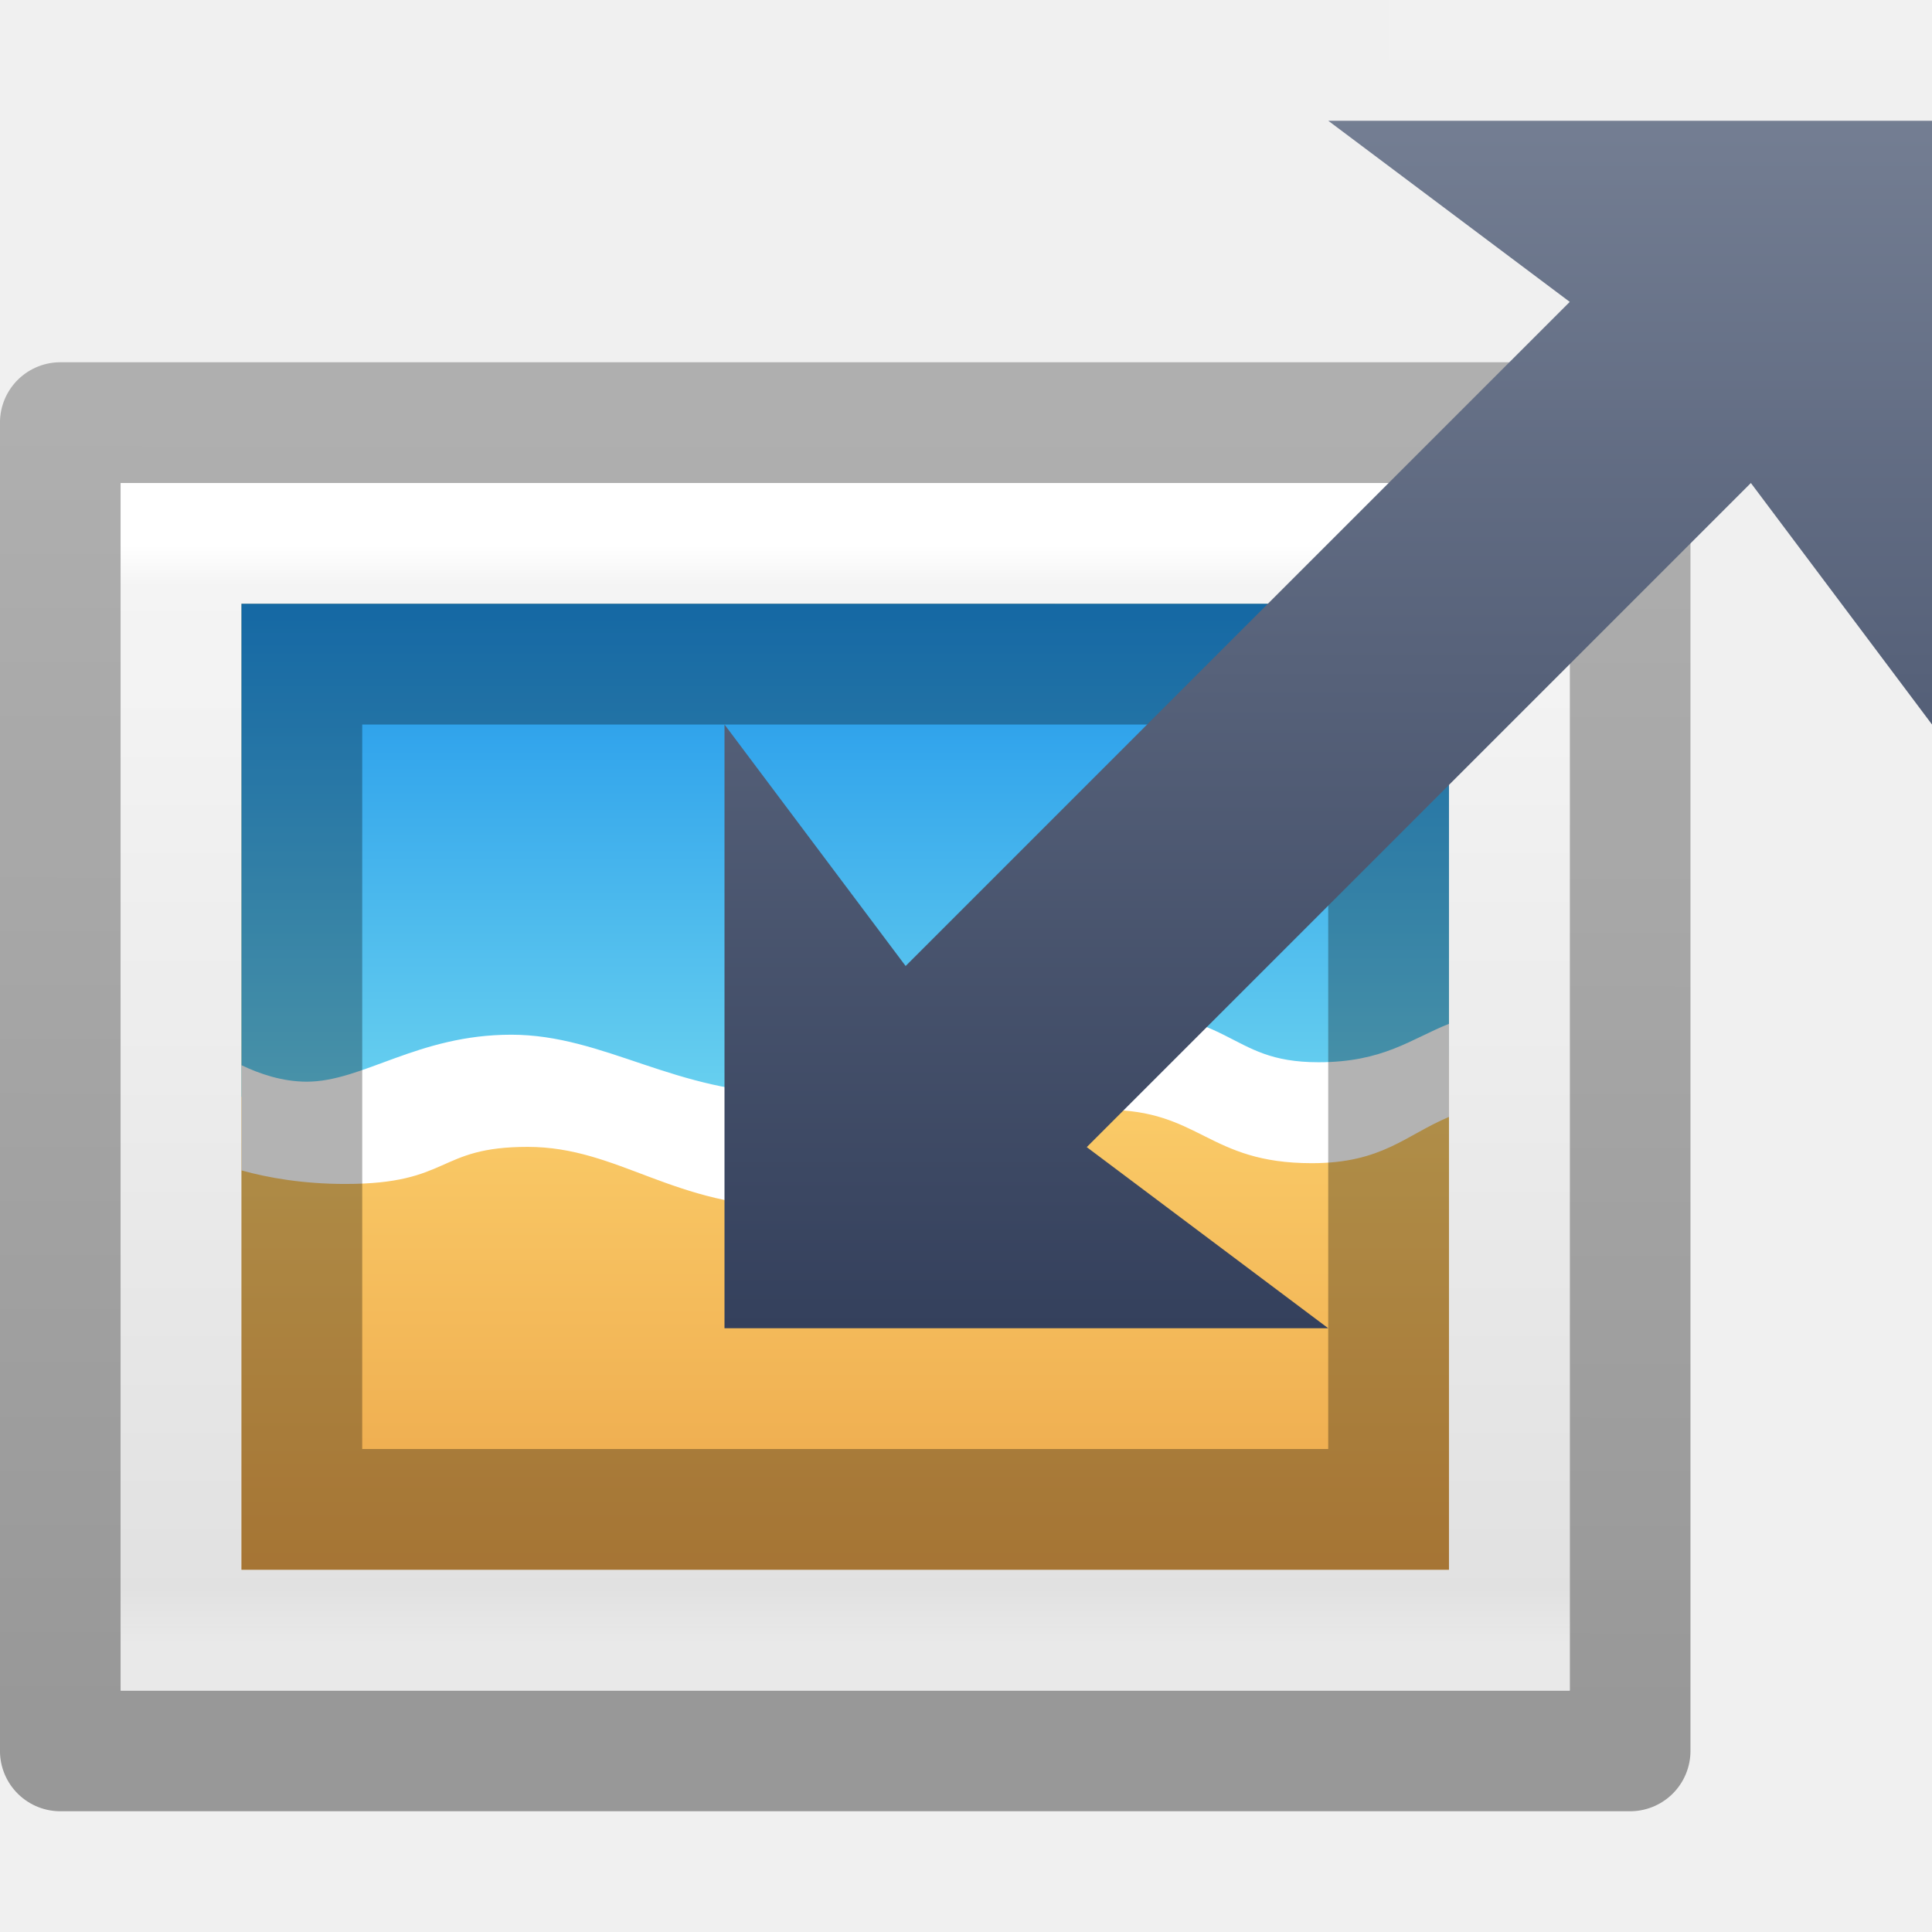
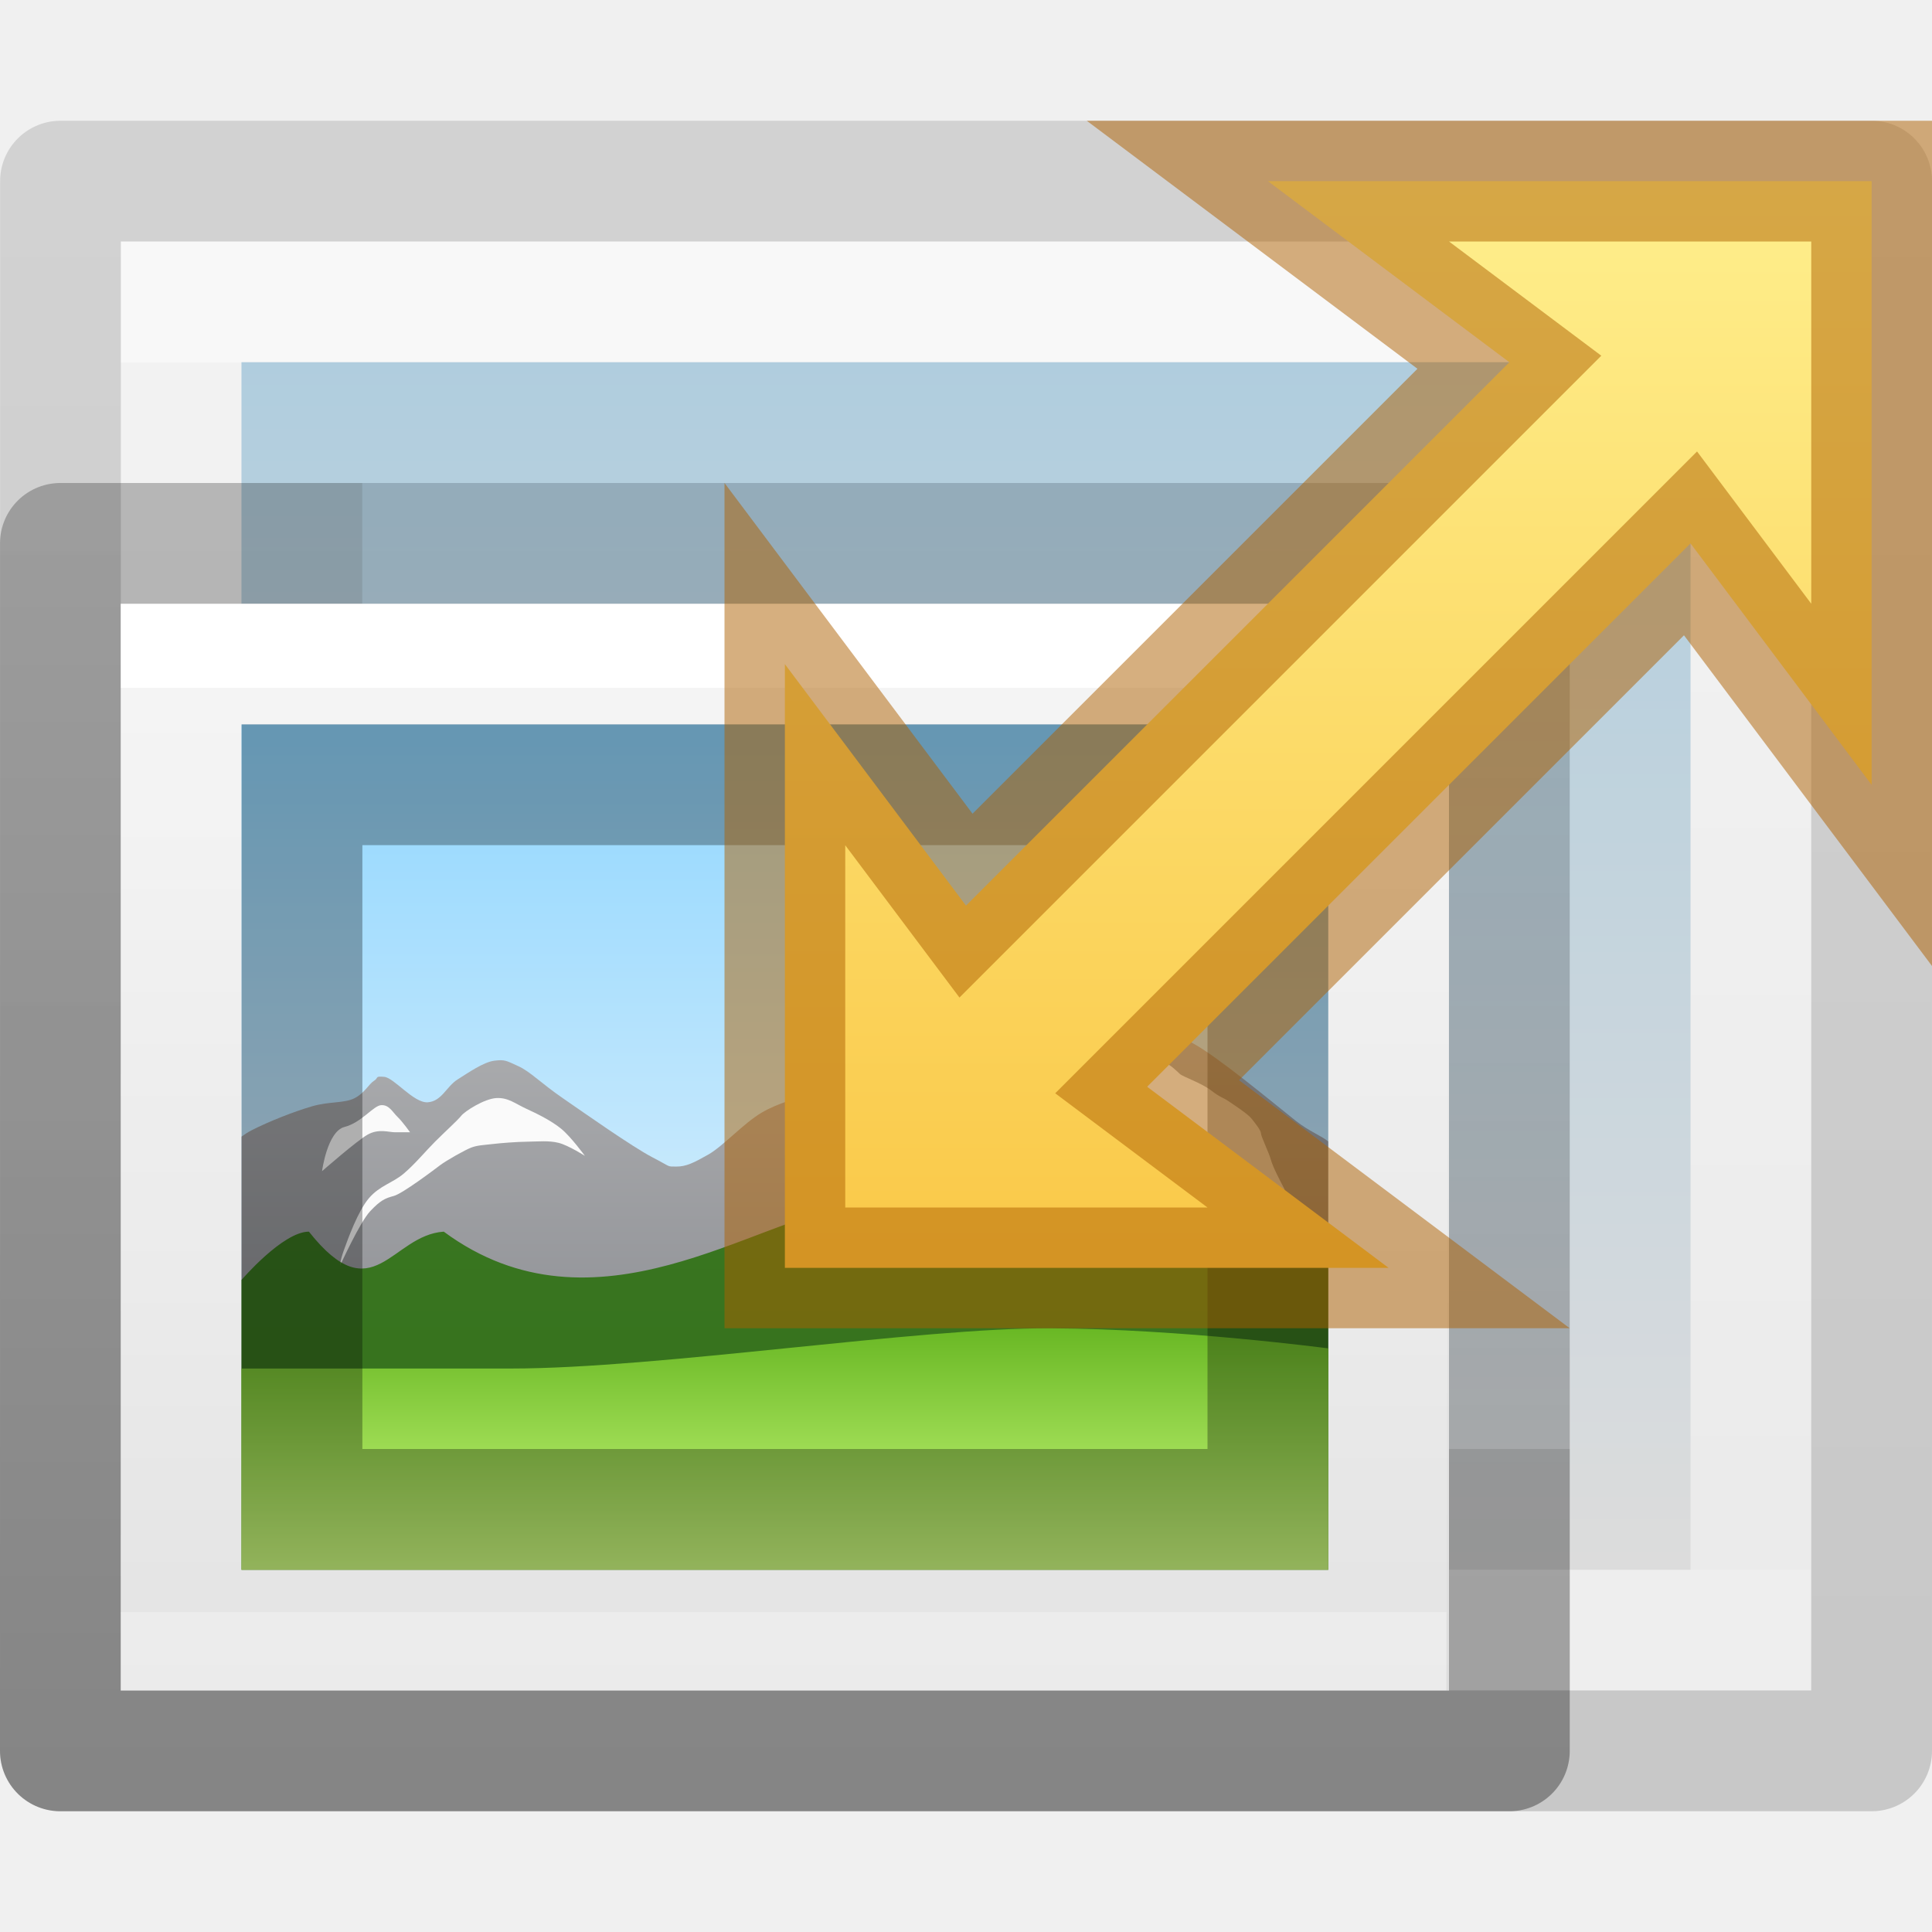
- <svg xmlns="http://www.w3.org/2000/svg" xmlns:xlink="http://www.w3.org/1999/xlink" version="1.1" width="16" height="16" id="svg4372">
-   <defs id="defs4374">
-     <linearGradient x1="24" y1="5" x2="24" y2="43" id="linearGradient3304" xlink:href="#linearGradient3924-4-8" gradientUnits="userSpaceOnUse" gradientTransform="matrix(0.2972973,0,0,0.2972973,0.8648691,0.8648672)" />
-     <linearGradient id="linearGradient3924-4-8">
-       <stop id="stop3926-0-4" style="stop-color:#ffffff;stop-opacity:1" offset="0" />
-       <stop id="stop3928-6-8" style="stop-color:#ffffff;stop-opacity:0.235" offset="0.063" />
-       <stop id="stop3930-2-1" style="stop-color:#ffffff;stop-opacity:0.157" offset="0.951" />
-       <stop id="stop3932-9-0" style="stop-color:#ffffff;stop-opacity:0.392" offset="1" />
+ <svg xmlns="http://www.w3.org/2000/svg" xmlns:xlink="http://www.w3.org/1999/xlink" version="1.1" width="16" height="16" id="svg3810">
+   <defs id="defs3812">
+     <linearGradient x1="24" y1="6.923" x2="24" y2="35.385" id="linearGradient3988" xlink:href="#linearGradient3977" gradientUnits="userSpaceOnUse" gradientTransform="matrix(0.2432432,0,0,0.3513513,2.162164,0.567572)" />
+     <linearGradient id="linearGradient3977">
+       <stop id="stop3979" style="stop-color:#ffffff;stop-opacity:1" offset="0" />
+       <stop id="stop3981" style="stop-color:#ffffff;stop-opacity:0.235" offset="0" />
+       <stop id="stop3983" style="stop-color:#ffffff;stop-opacity:0.157" offset="1" />
+       <stop id="stop3985" style="stop-color:#ffffff;stop-opacity:0.392" offset="1" />
    </linearGradient>
-     <linearGradient id="linearGradient2867-449-88-871-390-598-476-591-434-148-57-177-8-3-3-6-4-8-8-8-5">
-       <stop id="stop3750-1-0-7-6-6-1-3-9-3" style="stop-color:#95a3ab;stop-opacity:1" offset="0" />
-       <stop id="stop3752-3-7-4-0-32-8-923-0-7" style="stop-color:#667885;stop-opacity:1" offset="0.262" />
-       <stop id="stop3754-1-8-5-2-7-6-7-1-9" style="stop-color:#485a6c;stop-opacity:1" offset="0.705" />
-       <stop id="stop3756-1-6-2-6-6-1-96-6-0" style="stop-color:#273445;stop-opacity:1" offset="1" />
+     <linearGradient id="linearGradient3600">
+       <stop id="stop3602" style="stop-color:#f4f4f4;stop-opacity:1" offset="0" />
+       <stop id="stop3604" style="stop-color:#dbdbdb;stop-opacity:1" offset="1" />
    </linearGradient>
-     <radialGradient cx="6.73" cy="9.957" r="12.672" fx="6.2" fy="9.957" id="radialGradient4370" xlink:href="#linearGradient2867-449-88-871-390-598-476-591-434-148-57-177-8-3-3-6-4-8-8-8-5" gradientUnits="userSpaceOnUse" gradientTransform="matrix(0,3.165851,-3.886653,0,46.97684,-26.72033)" />
-     <linearGradient x1="-76.835" y1="6.681" x2="-76.844" y2="52.888" id="linearGradient3185-6" xlink:href="#linearGradient4623-7-4" gradientUnits="userSpaceOnUse" gradientTransform="matrix(0.316068,1.8694201e-4,6.4779015e-5,0.2389433,38.78525,1.947719)" />
-     <linearGradient id="linearGradient4623-7-4">
-       <stop id="stop4625-3-72" style="stop-color:#000000;stop-opacity:0.271" offset="0" />
-       <stop id="stop4627-1-421" style="stop-color:#000000;stop-opacity:0.368" offset="1" />
+     <linearGradient x1="25.132" y1="0.985" x2="25.132" y2="47.013" id="linearGradient3806" xlink:href="#linearGradient3600" gradientUnits="userSpaceOnUse" gradientTransform="matrix(0.2857136,0,0,0.304197,1.142873,1.232605)" />
+     <linearGradient id="linearGradient3104-9">
+       <stop id="stop3106-5" style="stop-color:#000000;stop-opacity:0.34" offset="0" />
+       <stop id="stop3108-5" style="stop-color:#000000;stop-opacity:0.247" offset="1" />
    </linearGradient>
-     <linearGradient x1="25.132" y1="0.985" x2="25.132" y2="47.013" id="linearGradient3182-5" xlink:href="#linearGradient3600-9-29" gradientUnits="userSpaceOnUse" gradientTransform="matrix(0.3428564,0,0,0.2172834,-0.2272636,3.451859)" />
-     <linearGradient id="linearGradient3600-9-29">
-       <stop id="stop3602-0-00" style="stop-color:#f4f4f4;stop-opacity:1" offset="0" />
-       <stop id="stop3604-9-14" style="stop-color:#dbdbdb;stop-opacity:1" offset="1" />
+     <linearGradient x1="-51.786" y1="50.786" x2="-51.786" y2="2.906" id="linearGradient3019" xlink:href="#linearGradient3104-9" gradientUnits="userSpaceOnUse" gradientTransform="matrix(0.2537859,0,0,0.3050187,19.12898,0.314523)" />
+     <linearGradient id="linearGradient4487">
+       <stop id="stop4489" style="stop-color:#fafafa;stop-opacity:1" offset="0" />
+       <stop id="stop4491" style="stop-color:#8cd5ff;stop-opacity:1" offset="1" />
    </linearGradient>
-     <linearGradient x1="24" y1="5.564" x2="24" y2="43" id="linearGradient3174-3" xlink:href="#linearGradient3977-7-7" gradientUnits="userSpaceOnUse" gradientTransform="matrix(0.2972973,0,0,0.2432432,0.8661564,3.162159)" />
-     <linearGradient id="linearGradient3977-7-7">
-       <stop id="stop3979-6-6" style="stop-color:#ffffff;stop-opacity:1" offset="0" />
-       <stop id="stop3981-3-44" style="stop-color:#ffffff;stop-opacity:0.235" offset="0.036" />
-       <stop id="stop3983-8-5" style="stop-color:#ffffff;stop-opacity:0.157" offset="0.951" />
-       <stop id="stop3985-2-08" style="stop-color:#ffffff;stop-opacity:0.392" offset="1" />
+     <linearGradient x1="164.28" y1="241.651" x2="164.28" y2="156.784" id="linearGradient3077-9-7" xlink:href="#linearGradient4487" gradientUnits="userSpaceOnUse" gradientTransform="matrix(0.1409642,0,0,0.1170158,-15.60533,-15.29265)" />
+     <linearGradient y2="50.281" x2="-3.163" y1="107.464" x1="-3.163" gradientTransform="matrix(-0.1923648,0,0,-0.1923648,10.39152,20.67225)" gradientUnits="userSpaceOnUse" id="linearGradient111" xlink:href="#linearGradient4220-7" />
+     <linearGradient id="linearGradient4220-7">
+       <stop offset="0" style="stop-color:#fff394;stop-opacity:1" id="stop4222-7" />
+       <stop offset="1" style="stop-color:#f9c440;stop-opacity:1" id="stop4224-0" />
    </linearGradient>
-     <linearGradient x1="-96.557" y1="110.925" x2="-96.557" y2="39.992" id="linearGradient6554" xlink:href="#linearGradient3825-5-8-3" gradientUnits="userSpaceOnUse" gradientTransform="matrix(0.0657842,0,0,0.06827881,16.56106,6.497578)" />
-     <linearGradient id="linearGradient3825-5-8-3">
-       <stop id="stop3827-2-3-1" style="stop-color:#e89c42;stop-opacity:1" offset="0" />
-       <stop id="stop3829-5-0-9" style="stop-color:#faca67;stop-opacity:1" offset="1" />
+     <linearGradient y2="47.013" x2="25.132" y1="0.985" x1="25.132" gradientTransform="matrix(0.2193338,0,0,0.2328437,0.9935387,4.344684)" gradientUnits="userSpaceOnUse" id="linearGradient4206" xlink:href="#linearGradient3600" />
+     <linearGradient y2="35.385" x2="24" y1="6.923" x1="24" gradientTransform="matrix(0.1867305,0,0,0.2689373,2.008037,3.835643)" gradientUnits="userSpaceOnUse" id="linearGradient4208" xlink:href="#linearGradient3977" />
+     <linearGradient y2="2.906" x2="-51.786" y1="50.786" x1="-51.786" gradientTransform="matrix(0.1948238,0,0,0.2334726,14.80093,3.64195)" gradientUnits="userSpaceOnUse" id="linearGradient4210" xlink:href="#linearGradient3104-9" />
+     <linearGradient y2="156.784" x2="164.28" y1="241.651" x1="164.28" gradientTransform="matrix(0.108214,0,0,0.08956819,-11.86355,-8.304362)" gradientUnits="userSpaceOnUse" id="linearGradient4212" xlink:href="#linearGradient4487" />
+     <linearGradient gradientTransform="matrix(0.625,0,0,0.7738577,1.875,12.66397)" y2="55.953" x2="29.938" y1="32.89" x1="29.938" gradientUnits="userSpaceOnUse" id="linearGradient4556" xlink:href="#linearGradient4504" />
+     <linearGradient id="linearGradient4504">
+       <stop id="stop4506" offset="0" style="stop-color:#abacae;stop-opacity:1" />
+       <stop id="stop4508" offset="1" style="stop-color:#7e8087;stop-opacity:1" />
    </linearGradient>
-     <linearGradient x1="-107.456" y1="-37.385" x2="-107.456" y2="38.561" id="linearGradient6549" xlink:href="#linearGradient3871-6-7" gradientUnits="userSpaceOnUse" gradientTransform="matrix(0.0657842,0,0,0.06827881,16.56106,6.497578)" />
-     <linearGradient id="linearGradient3871-6-7">
-       <stop id="stop3873-3-2" style="stop-color:#0b85e9;stop-opacity:1" offset="0" />
-       <stop id="stop3875-4-0" style="stop-color:#69d1ef;stop-opacity:1" offset="1" />
+     <linearGradient gradientTransform="matrix(0.625,0,0,0.6666434,1.875,18.66797)" y2="56" x2="31.875" y1="43.875" x1="31.875" gradientUnits="userSpaceOnUse" id="linearGradient4558" xlink:href="#linearGradient4512" />
+     <linearGradient id="linearGradient4512">
+       <stop id="stop4514" offset="0" style="stop-color:#68b723;stop-opacity:1" />
+       <stop id="stop4516" offset="1" style="stop-color:#d1ff82;stop-opacity:1" />
    </linearGradient>
-     <linearGradient xlink:href="#linearGradient4316-5" id="linearGradient1338" gradientUnits="userSpaceOnUse" gradientTransform="matrix(1.0918,0,0,1.0918,-5.039214,-47.05289)" x1="92.696" y1="16.555" x2="92.696" y2="48.984" />
-     <linearGradient id="linearGradient4316-5">
-       <stop id="stop4318-1" style="stop-color:#ffffff;stop-opacity:1" offset="0" />
-       <stop id="stop4320-9" style="stop-color:#ffffff;stop-opacity:0.235" offset="0.338" />
-       <stop id="stop4322-42" style="stop-color:#ffffff;stop-opacity:0.157" offset="0.62" />
-       <stop id="stop4324-9" style="stop-color:#ffffff;stop-opacity:0.392" offset="1" />
-     </linearGradient>
-     <linearGradient id="linearGradient4220-7">
-       <stop id="stop4222-7" style="stop-color:#7a8498;stop-opacity:1" offset="0" />
-       <stop id="stop4224-0" style="stop-color:#34405c;stop-opacity:1" offset="1" />
-     </linearGradient>
-     <linearGradient xlink:href="#linearGradient4220-7" id="linearGradient111" gradientUnits="userSpaceOnUse" gradientTransform="matrix(-0.1923648,0,0,-0.1923648,10.39153,20.67225)" x1="-3.163" y1="107.464" x2="-3.163" y2="50.281" />
  </defs>
-   <g transform="translate(-1.001286,1.2e-6)" id="g203">
-     <path d="M 14.501,14.5 H 1.501 V 3.5 H 14.501 Z" id="rect6741-1-2-0-7" style="color:#000000;display:inline;overflow:visible;visibility:visible;fill:none;stroke:url(#linearGradient3185-6);stroke-width:1;stroke-linecap:butt;stroke-linejoin:round;stroke-miterlimit:4;stroke-dasharray:none;stroke-dashoffset:0;stroke-opacity:1;marker:none;enable-background:accumulate" />
-     <path d="m 2.001,4 c 2.75,0 12,6.2e-4 12,6.2e-4 L 14.001,14 c 0,0 -8,0 -12,0 0,-3.333 0,-6.667 0,-10 z" id="path4160-9-97" style="display:inline;fill:url(#linearGradient3182-5);fill-opacity:1;stroke:none" />
-     <path d="M 13.501,13.5 H 2.501 V 4.5 H 13.501 Z" id="rect6741-1-2-2" style="fill:none;stroke:url(#linearGradient3174-3);stroke-width:1;stroke-linecap:round;stroke-linejoin:miter;stroke-miterlimit:4;stroke-dasharray:none;stroke-dashoffset:0;stroke-opacity:1" />
-     <path d="M 3.001,5 V 13 H 13.001 V 5 Z" id="rect3055-2-9-6" style="color:#000000;display:inline;overflow:visible;visibility:visible;fill:url(#linearGradient6554);fill-opacity:1;fill-rule:nonzero;stroke:none;stroke-width:10;marker:none;enable-background:accumulate" />
-     <path d="m 3.001,5 v 4.083 c 0.148,0.071 0.337,0.136 0.54,0.136 0.464,0 0.918,-0.389 1.693,-0.389 0.775,0 1.358,0.489 2.335,0.489 0.977,0 1.197,-0.708 2.443,-0.708 1.246,0 1.129,0.448 1.909,0.448 0.537,0 0.767,-0.195 1.08,-0.318 v -3.741 z" id="path3867-3-5-9" style="fill:url(#linearGradient6549);fill-opacity:1;stroke:none" />
-     <path d="m 10.013,8.35 c -1.246,0 -1.466,0.708 -2.443,0.708 -0.977,0 -1.56,-0.489 -2.335,-0.489 -0.775,0 -1.229,0.389 -1.693,0.389 -0.203,0 -0.391,-0.065 -0.54,-0.136 v 0.871 c 0.223,0.062 0.513,0.112 0.858,0.112 0.879,0 0.754,-0.307 1.511,-0.307 0.757,0 1.203,0.501 2.227,0.501 1.268,0 1.559,-0.808 2.562,-0.808 0.783,0 0.842,0.442 1.705,0.442 0.583,0 0.776,-0.232 1.136,-0.383 v -0.771 c -0.313,0.124 -0.542,0.318 -1.08,0.318 -0.78,0 -0.663,-0.448 -1.909,-0.448 z" id="rect3055-2-6-8-1" style="color:#000000;display:inline;overflow:visible;visibility:visible;fill:#ffffff;fill-opacity:1;fill-rule:nonzero;stroke:none;stroke-width:10;marker:none;enable-background:accumulate" />
-     <path d="m 3.501,5.5 c 2.062,0 9,4.47e-4 9,4.47e-4 L 12.501,12.5 c 0,0 -6,0 -9,0 0,-2.333 0,-4.667 0,-7 z" id="path4160-62-4" style="color:#000000;display:inline;overflow:visible;visibility:visible;opacity:0.3;fill:none;stroke:#000000;stroke-width:1;stroke-linecap:butt;stroke-linejoin:miter;stroke-miterlimit:4;stroke-dasharray:none;stroke-dashoffset:0;stroke-opacity:1;marker:none;enable-background:accumulate" />
+   <g id="g4248">
+     <g id="g4182" style="opacity:0.5">
+       <path style="display:inline;fill:url(#linearGradient3806);fill-opacity:1;stroke:none" id="path4160" d="M 1,14 C 1,11.708 1.001,2 1.001,2 L 15,2 15,14 Z" />
+       <path style="fill:none;stroke:url(#linearGradient3988);stroke-width:1;stroke-linecap:round;stroke-linejoin:miter;stroke-miterlimit:4;stroke-dasharray:none;stroke-dashoffset:0;stroke-opacity:1" id="rect6741-1" d="m 14.5,2.5 0,11 -13,0 0,-11 z" />
+       <path style="display:inline;fill:none;stroke:url(#linearGradient3019);stroke-width:1;stroke-linecap:butt;stroke-linejoin:round;stroke-miterlimit:4;stroke-dasharray:none;stroke-dashoffset:0;stroke-opacity:1" id="path4160-8" d="m 0.5,14.5 c 0,-2.521 9.54e-4,-13 9.54e-4,-13 l 14.999,-1.3e-5 0,13 z" />
+       <rect width="12" height="10" x="2" y="3" id="rect3180-1" style="color:#000000;display:inline;overflow:visible;visibility:visible;fill:url(#linearGradient3077-9-7);fill-opacity:1;fill-rule:nonzero;stroke:none;stroke-width:1;stroke-linecap:round;stroke-linejoin:miter;stroke-miterlimit:4;stroke-dasharray:none;stroke-dashoffset:0;stroke-opacity:1;marker:none;enable-background:accumulate" />
+       <rect width="11" height="9" x="2.5" y="3.5" id="rect3180" style="color:#000000;display:inline;overflow:visible;visibility:visible;opacity:0.2;fill:none;fill-opacity:1;fill-rule:nonzero;stroke:#000000;stroke-width:1;stroke-linecap:round;stroke-linejoin:miter;stroke-miterlimit:4;stroke-dasharray:none;stroke-dashoffset:0;stroke-opacity:1;marker:none;enable-background:accumulate" />
+     </g>
+     <g id="g4233">
+       <path d="m 1,14 c 0,-2.117 3.4177e-4,-9 3.4177e-4,-9 L 12,5 12,14 Z" id="path4196" style="display:inline;fill:url(#linearGradient4206);fill-opacity:1;stroke:none" />
+       <path d="m 11.5,5.5 -0.021,8 -9.98,0 0,-8 z" id="path4198" style="fill:none;stroke:url(#linearGradient4208);stroke-width:1;stroke-linecap:round;stroke-linejoin:miter;stroke-miterlimit:4;stroke-dasharray:none;stroke-dashoffset:0;stroke-opacity:1" />
+       <path d="M 0.5,14.5 C 0.5,12.571 0.5,4.5 0.5,4.5 l 12,-9.9e-6 0,10 z" id="path4200" style="display:inline;fill:none;stroke:url(#linearGradient4210);stroke-width:1;stroke-linecap:butt;stroke-linejoin:round;stroke-miterlimit:4;stroke-dasharray:none;stroke-dashoffset:0;stroke-opacity:1" />
+       <rect style="color:#000000;display:inline;overflow:visible;visibility:visible;fill:url(#linearGradient4212);fill-opacity:1;fill-rule:nonzero;stroke:none;stroke-width:1;stroke-linecap:round;stroke-linejoin:miter;stroke-miterlimit:4;stroke-dasharray:none;stroke-dashoffset:0;stroke-opacity:1;marker:none;enable-background:accumulate" id="rect4202" y="6" x="2" height="7" width="9" />
+       <g transform="matrix(0.2647059,0,0,0.2499999,0.6764706,-0.9999977)" id="g4293">
+         <path style="fill:url(#linearGradient4556);fill-opacity:1;fill-rule:evenodd;stroke:none;stroke-width:1px;stroke-linecap:butt;stroke-linejoin:miter;stroke-opacity:1" d="m 29.184,36.001 c -0.118,-0.008 -0.232,0.018 -0.437,0.075 -0.409,0.114 -1.03,0.551 -1.432,0.932 -0.403,0.381 -0.618,1.022 -0.968,1.287 -0.35,0.266 -0.711,0.242 -1.004,0.354 -0.293,0.112 -0.338,0.086 -0.753,0.311 -0.415,0.225 -1.127,0.838 -1.685,1.155 -0.558,0.317 -1.092,0.401 -1.648,0.753 -0.556,0.352 -1.193,1.101 -1.649,1.376 -0.456,0.274 -0.695,0.402 -1.003,0.4 -0.308,-0.002 -0.143,0.026 -0.753,-0.309 -0.61,-0.335 -2.1,-1.445 -2.796,-1.954 -0.697,-0.508 -1.024,-0.885 -1.398,-1.064 -0.374,-0.18 -0.418,-0.225 -0.753,-0.179 -0.334,0.047 -0.8,0.39 -1.147,0.622 -0.347,0.232 -0.494,0.724 -0.932,0.755 -0.439,0.031 -1.053,-0.816 -1.362,-0.843 -0.31,-0.027 -0.158,0.026 -0.321,0.133 -0.163,0.107 -0.287,0.404 -0.61,0.576 -0.323,0.172 -0.785,0.1 -1.327,0.267 -0.542,0.167 -1.344,0.496 -1.899,0.799 -0.114,0.062 -0.212,0.133 -0.308,0.206 l 0,14.348 34,0 0,-14.188 c -0.181,-0.171 -0.612,-0.346 -1.005,-0.677 -0.784,-0.659 -2.458,-2.135 -3.226,-2.574 -0.767,-0.44 -0.888,-0.491 -1.182,-0.444 -0.295,0.047 -0.322,0.295 -0.466,0.355 -0.143,0.06 -0.005,0.167 -0.358,0.044 -0.353,-0.123 -0.949,-0.974 -1.471,-1.376 -0.522,-0.401 -1.206,-0.879 -1.648,-1.02 -0.221,-0.07 -0.342,-0.111 -0.46,-0.119 z" id="path4538" />
+         <path id="path4540" d="m 29.102,37.66 c -0.35,-0.004 -0.273,0.087 -0.508,0.176 -0.235,0.089 -0.644,0.182 -0.898,0.371 -0.254,0.19 -0.405,0.455 -0.586,0.723 -0.181,0.267 -0.204,0.651 -0.488,0.879 -0.285,0.227 -0.804,0.135 -1.133,0.332 -0.328,0.197 -0.801,0.742 -0.781,0.801 0.02,0.059 -0.215,1.504 -0.469,1.68 -0.254,0.176 -0.933,1.02 -1.191,1.484 -0.259,0.464 -0.356,0.891 -0.43,1.211 -0.074,0.32 -0.078,0.684 -0.078,0.684 0,0 0.186,-0.692 0.332,-0.996 0.146,-0.304 0.311,-0.535 0.527,-0.82 0.217,-0.286 0.723,-0.742 0.781,-0.879 0.059,-0.137 0.586,-0.474 0.762,-0.801 0.176,-0.327 0.024,-0.8 0.254,-1.094 0.23,-0.294 0.673,-0.355 0.996,-0.508 0.323,-0.153 0.629,-0.39 0.938,-0.41 0.309,-0.02 0.669,-0.105 0.801,0.234 0.131,0.34 -0.605,1.094 -0.703,1.152 -0.098,0.059 -0.544,0.325 -0.723,0.605 -0.179,0.28 -0.273,0.938 -0.273,1.016 0,0.078 0.078,0.781 0.078,0.781 0,0 -0.007,-0.643 0.117,-0.938 0.124,-0.295 0.488,-0.684 0.605,-0.762 0.117,-0.078 0.762,-0.508 0.879,-0.625 0.117,-0.117 0.82,-0.566 1.016,-0.703 0.195,-0.137 0.449,-0.43 0.723,-0.586 0.273,-0.156 0.488,-0.586 0.586,-0.703 0.098,-0.117 0.215,-0.41 0.566,-0.312 0.352,0.098 0.918,0.488 1.191,0.703 0.273,0.215 0.742,0.566 0.82,0.84 0.078,0.273 0.117,0.41 0.234,0.781 0.117,0.371 0.234,0.898 0.391,1.094 0.156,0.195 0.586,0.508 0.684,0.566 0.098,0.059 0.938,0.488 0.938,0.488 0,0 -0.722,-0.605 -0.977,-0.957 -0.255,-0.352 -0.449,-0.879 -0.547,-1.113 -0.098,-0.234 -0.176,-0.781 -0.273,-0.918 -0.098,-0.137 -0.293,-0.449 -0.352,-0.625 -0.059,-0.176 -0.176,-0.664 -0.352,-0.84 -0.176,-0.176 -0.645,-0.488 -0.84,-0.664 -0.195,-0.176 -0.957,-0.723 -1.152,-0.801 -0.195,-0.078 -1.115,-0.543 -1.465,-0.547 z" style="fill:#fafafa;fill-rule:evenodd;stroke:none;stroke-width:1px;stroke-linecap:butt;stroke-linejoin:miter;stroke-opacity:1" />
+         <path id="path4542" d="m 33.867,39.203 c -0.154,-0.027 -0.222,0.03 -0.312,0.098 -0.091,0.068 -0.154,0.166 -0.195,0.293 -0.041,0.127 -0.072,0.224 -0.02,0.449 0.052,0.225 0.352,0.762 0.449,0.82 0.098,0.059 0.918,0.684 1.094,0.82 0.176,0.137 0.977,0.82 1.152,0.938 0.176,0.117 0.762,0.645 0.84,0.84 0.078,0.195 0.332,0.625 0.469,0.996 0.137,0.371 0.391,0.82 0.449,1.074 0.059,0.254 0.176,0.352 0.156,0.254 -0.02,-0.098 -0.254,-1.406 -0.234,-1.504 0.02,-0.098 -0.02,-0.762 -0.098,-0.918 -0.078,-0.156 -0.352,-0.703 -0.41,-0.938 -0.059,-0.234 -0.312,-0.781 -0.312,-0.879 0,-0.098 -0.176,-0.332 -0.293,-0.488 -0.117,-0.156 -0.49,-0.411 -0.703,-0.566 -0.213,-0.155 -0.254,-0.117 -0.566,-0.371 -0.312,-0.254 -0.879,-0.449 -0.977,-0.547 -0.098,-0.098 -0.334,-0.344 -0.488,-0.371 z" style="fill:#fafafa;fill-opacity:1;fill-rule:evenodd;stroke:none;stroke-width:1px;stroke-linecap:butt;stroke-linejoin:miter;stroke-opacity:1" />
+         <path id="path4544" d="m 12.969,40.375 c -0.373,0.025 -0.977,0.43 -1.094,0.586 -0.117,0.156 -0.521,0.541 -0.82,0.859 -0.3,0.319 -0.629,0.742 -0.977,1.055 -0.347,0.313 -0.754,0.397 -1.094,0.82 -0.34,0.423 -0.652,1.338 -0.781,1.719 -0.129,0.38 -0.117,0.508 -0.117,0.508 0,0 0.614,-1.432 0.938,-1.797 0.324,-0.365 0.469,-0.43 0.742,-0.508 0.273,-0.078 1.25,-0.859 1.445,-1.016 0.195,-0.156 0.781,-0.508 0.977,-0.586 0.195,-0.078 0.371,-0.081 0.664,-0.117 0.293,-0.036 0.748,-0.073 1.094,-0.078 0.346,-0.005 0.67,-0.043 0.977,0.039 0.306,0.082 0.82,0.43 0.82,0.43 0,0 -0.434,-0.632 -0.742,-0.898 -0.308,-0.267 -0.752,-0.498 -1.094,-0.664 -0.342,-0.166 -0.565,-0.376 -0.938,-0.352 z" style="fill:#fafafa;fill-rule:evenodd;stroke:none;stroke-width:1px;stroke-linecap:butt;stroke-linejoin:miter;stroke-opacity:1" />
+         <path id="path4546" d="m 5,46.4 c 0,0 1.292,-1.6 2.109,-1.6 2.009,2.69 2.57,0.117 4.219,0 4.737,3.707 9.825,-0.499 12.656,-0.8 2.009,2.69 2.57,0.117 4.219,0 1.461,0.012 5.77,1.56 6.328,1.6 1.943,-1.162 2.435,-2.259 4.469,0 l 0,10.4 -34,0 z" style="color:#000000;clip-rule:nonzero;display:inline;overflow:visible;visibility:visible;opacity:0.8;isolation:auto;mix-blend-mode:normal;color-interpolation:sRGB;color-interpolation-filters:linearRGB;solid-color:#000000;solid-opacity:1;fill:#206b00;fill-opacity:1;fill-rule:nonzero;stroke:none;stroke-width:1;stroke-linecap:butt;stroke-linejoin:round;stroke-miterlimit:4;stroke-dasharray:none;stroke-dashoffset:0;stroke-opacity:1;marker:none;color-rendering:auto;image-rendering:auto;shape-rendering:auto;text-rendering:auto;enable-background:accumulate" />
+         <path id="path4548" d="m 9.375,40.609 c -0.249,0.012 -0.613,0.576 -1.152,0.723 -0.54,0.147 -0.703,1.465 -0.703,1.465 0,0 1.082,-1.005 1.426,-1.211 0.344,-0.206 0.664,-0.078 0.859,-0.078 l 0.469,0 c 0,0 -0.24,-0.357 -0.391,-0.508 C 9.732,40.849 9.624,40.597 9.375,40.609 Z" style="fill:#fafafa;fill-rule:evenodd;stroke:none;stroke-width:1px;stroke-linecap:butt;stroke-linejoin:miter;stroke-opacity:1" />
+         <path id="path4550" d="m 5,49.334 8.437,0 c 4.62,0 12.773,-1.356 16.875,-1.333 C 34.415,48.023 39,48.667 39,48.667 l 0,7.333 -34,0 z" style="color:#000000;clip-rule:nonzero;display:inline;overflow:visible;visibility:visible;opacity:1;isolation:auto;mix-blend-mode:normal;color-interpolation:sRGB;color-interpolation-filters:linearRGB;solid-color:#000000;solid-opacity:1;fill:url(#linearGradient4558);fill-opacity:1;fill-rule:nonzero;stroke:none;stroke-width:1;stroke-linecap:butt;stroke-linejoin:round;stroke-miterlimit:4;stroke-dasharray:none;stroke-dashoffset:0;stroke-opacity:1;marker:none;color-rendering:auto;image-rendering:auto;shape-rendering:auto;text-rendering:auto;enable-background:accumulate" />
+       </g>
+       <rect style="color:#000000;display:inline;overflow:visible;visibility:visible;opacity:0.3;fill:none;fill-opacity:1;fill-rule:nonzero;stroke:#000000;stroke-width:1;stroke-linecap:round;stroke-linejoin:miter;stroke-miterlimit:4;stroke-dasharray:none;stroke-dashoffset:0;stroke-opacity:1;marker:none;enable-background:accumulate" id="rect4204" y="6.499" x="2.501" height="6.001" width="7.999" />
+     </g>
+     <g id="g4216" transform="translate(-0.499987,0.5)">
+       <path style="opacity:1;fill:url(#linearGradient111);fill-opacity:1;stroke:none;stroke-width:0.791;stroke-linecap:butt;stroke-linejoin:miter;stroke-miterlimit:4;stroke-dasharray:none;stroke-dashoffset:0;stroke-opacity:1;marker:none" d="M 7,5 7,10 12,10 10,8.5 14.5,4 l 1.5,2 0,-5 -5,0 2,1.5 -4.5,4.5 z" id="path109" />
+       <path id="path4214" d="M 7,5 7,10 12,10 10,8.5 14.5,4 l 1.5,2 0,-5 -5,0 2,1.5 -4.5,4.5 z" style="opacity:0.5;fill:none;fill-opacity:1;stroke:#ad5f00;stroke-width:1;stroke-linecap:butt;stroke-linejoin:miter;stroke-miterlimit:4;stroke-dasharray:none;stroke-dashoffset:0;stroke-opacity:1;marker:none" />
+     </g>
  </g>
-   <path id="path1309" d="M 12,-16.5 V 0 h 16.5 l -6,-6 17.5,-17.5 6,6 V -34 H 29.5 l 6,6 -17.5,17.5 z" style="opacity:0.3;vector-effect:none;fill:none;fill-opacity:1;stroke:url(#linearGradient1338);stroke-width:1;stroke-linecap:butt;stroke-linejoin:miter;stroke-miterlimit:4;stroke-dasharray:none;stroke-dashoffset:0;stroke-opacity:1;marker:none" />
-   <g id="g264" transform="translate(-2.730899,13.5)">
-     <path style="opacity:0.3;vector-effect:none;fill:none;fill-opacity:1;stroke:#000000;stroke-width:1;stroke-linecap:butt;stroke-linejoin:miter;stroke-miterlimit:4;stroke-dasharray:none;stroke-dashoffset:0;stroke-opacity:1;marker:none" d="m 22.5,8.5 v -4 h -4 L 20,6 17,9 15.5,7.5 v 4 h 4 L 18,10 21,7 Z" id="path247" />
-   </g>
-   <path id="path109" d="m 6,6 v 5 h 5 L 9,9.5 14.5,4 16,6 V 1 H 11 L 13,2.5 7.5,8 Z" style="opacity:1;vector-effect:none;fill:url(#linearGradient111);fill-opacity:1;stroke:none;stroke-width:0.791;stroke-linecap:butt;stroke-linejoin:miter;stroke-miterlimit:4;stroke-dasharray:none;stroke-dashoffset:0;stroke-opacity:1;marker:none" />
</svg>
